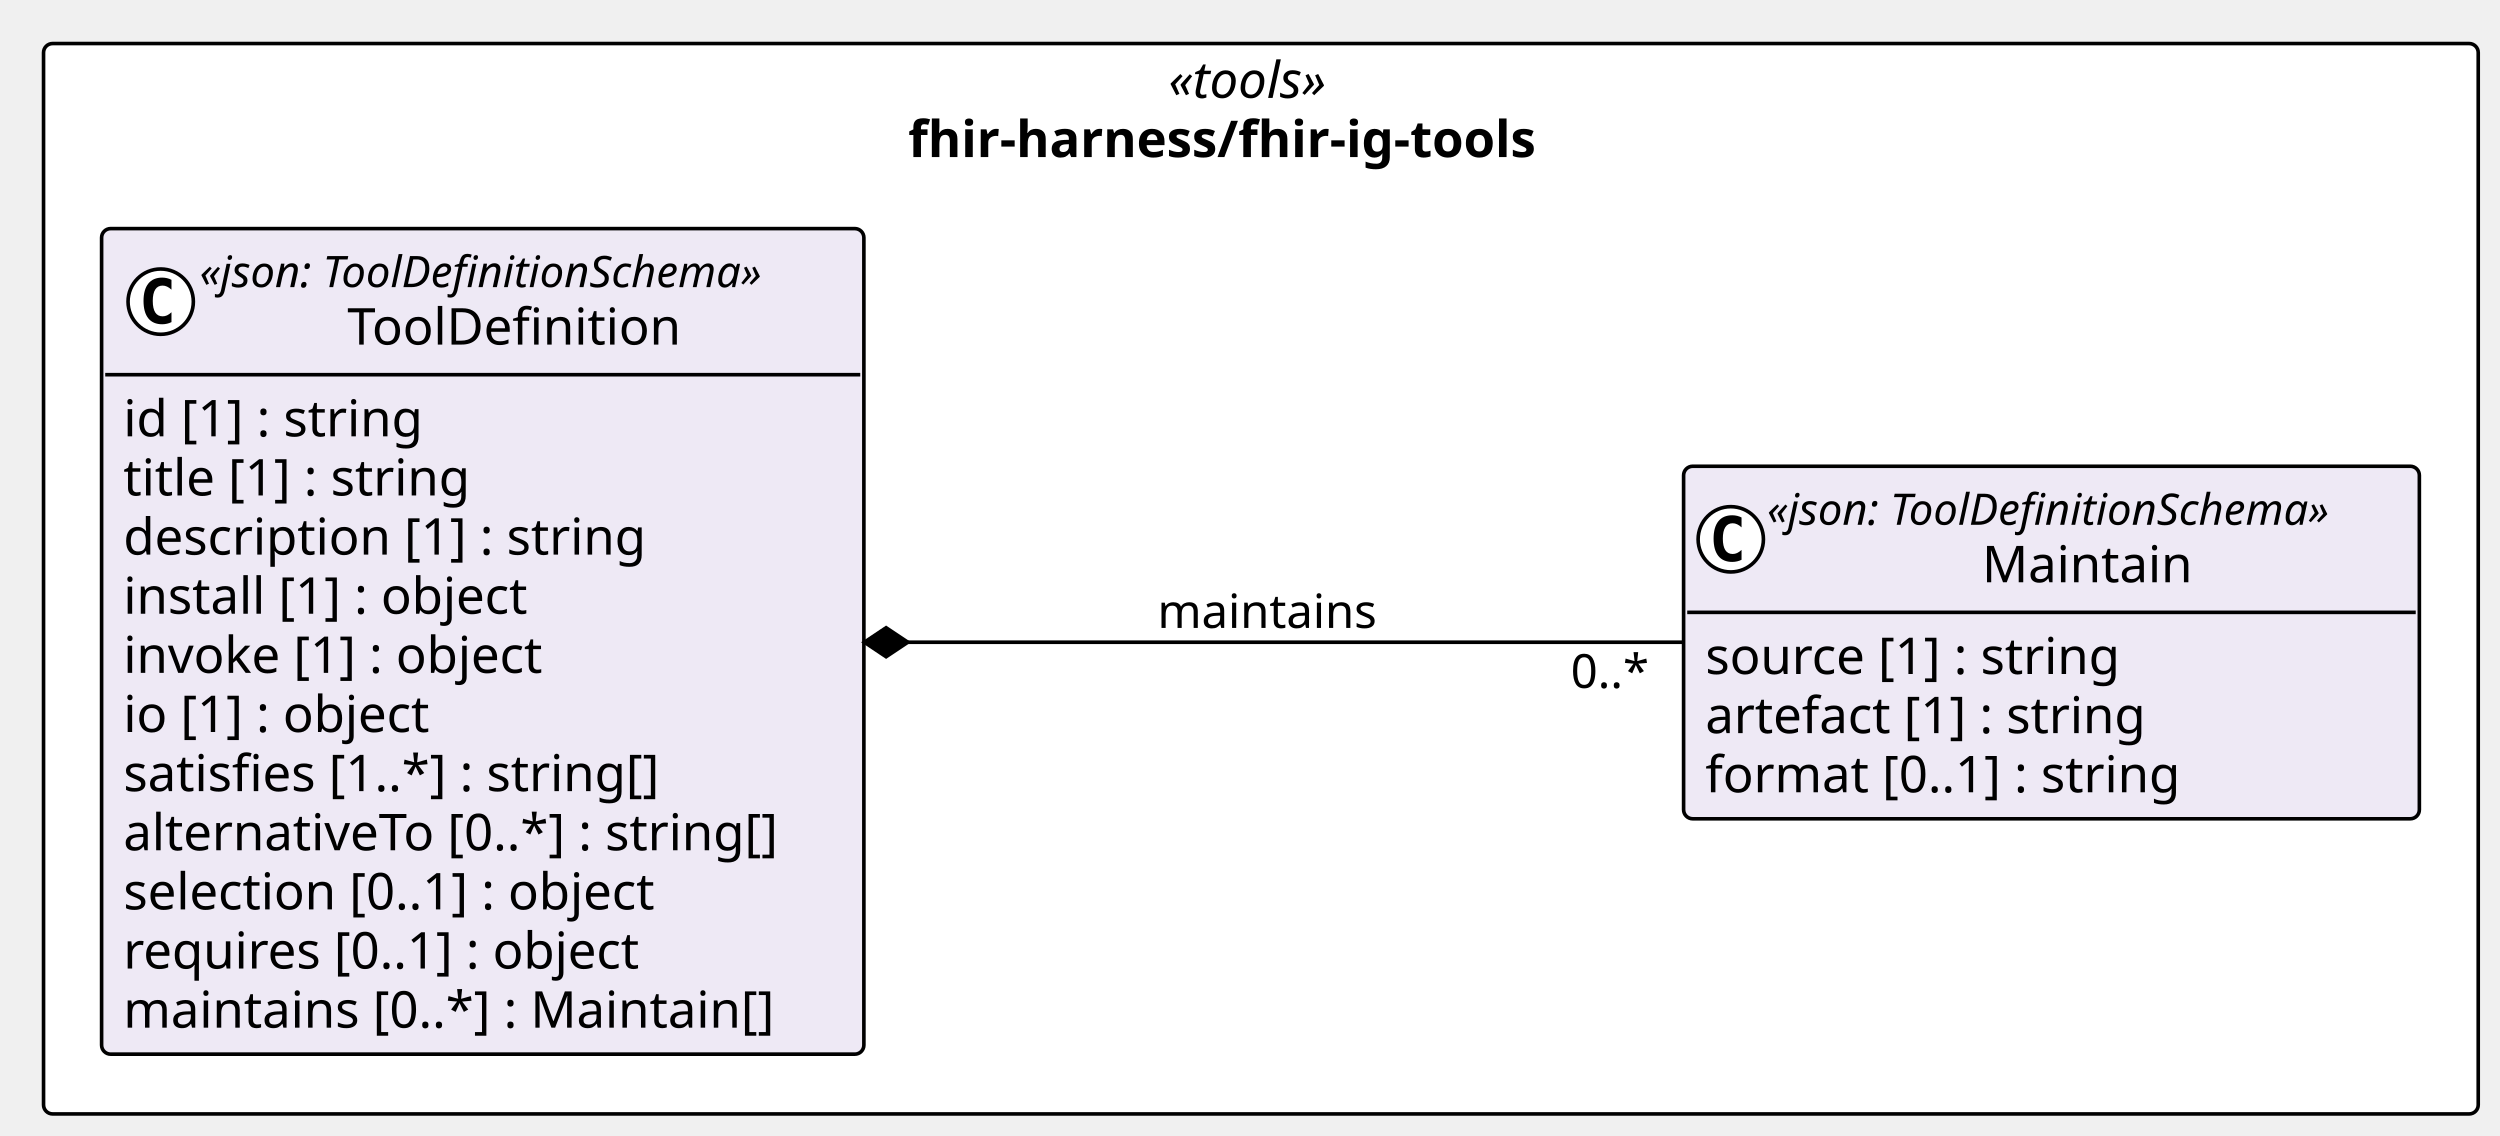
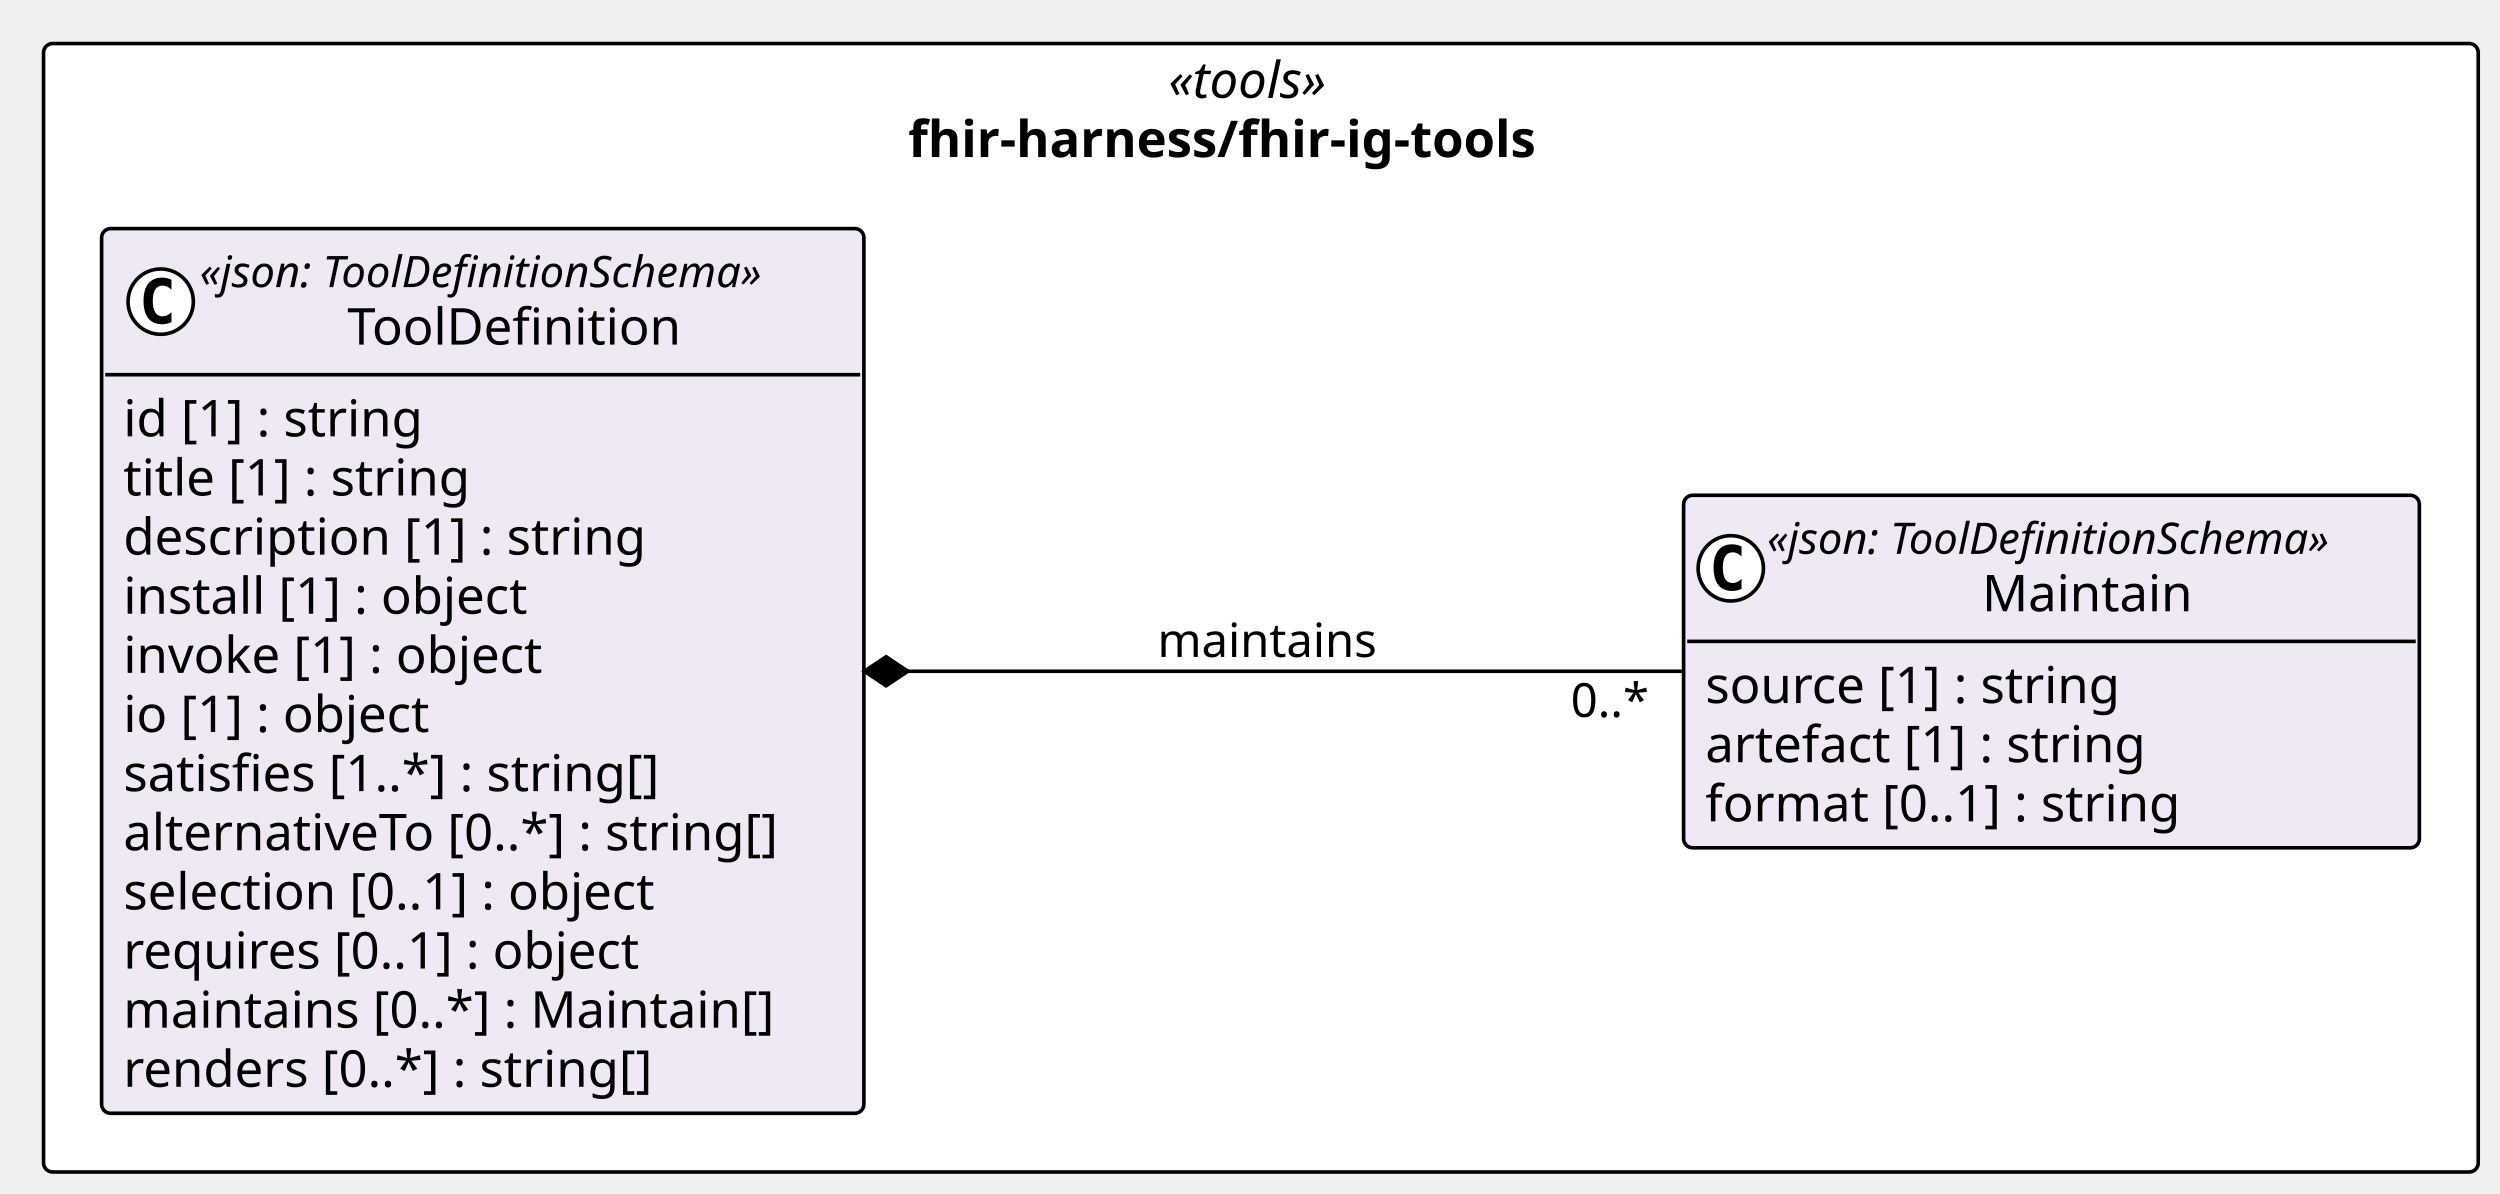
- <svg xmlns="http://www.w3.org/2000/svg" contentStyleType="text/css" height="313px" preserveAspectRatio="none" style="width:689px;height:313px;background:#FFFFFF;" version="1.1" viewBox="0 0 689 313" width="689px" zoomAndPan="magnify">
+ <svg xmlns="http://www.w3.org/2000/svg" contentStyleType="text/css" height="329px" preserveAspectRatio="none" style="width:689px;height:329px;background:#FFFFFF;" version="1.1" viewBox="0 0 689 329" width="689px" zoomAndPan="magnify">
  <defs />
  <g>
    <g id="cluster_pkg_fhir_harness_fhir_ig_tools">
-       <rect fill="#FFFFFF" height="295" rx="2.5" ry="2.5" style="stroke:#000000;stroke-width:1.0;" width="671" x="12" y="12" />
+       <rect fill="#FFFFFF" height="311" rx="2.5" ry="2.5" style="stroke:#000000;stroke-width:1.0;" width="671" x="12" y="12" />
      <text fill="#000000" font-family="Verdana" font-size="14" font-style="italic" lengthAdjust="spacing" textLength="50.935" x="322.033" y="26.995">«tools»</text>
      <text fill="#000000" font-family="Verdana" font-size="14" font-weight="bold" lengthAdjust="spacing" textLength="194.394" x="250.303" y="43.292">fhir-harness/fhir-ig-tools</text>
    </g>
    <g id="elem_fhir_harness_fhir_ig_tools_Maintain">
-       <rect codeLine="14" fill="#EEE9F5" height="97.156" id="fhir_harness_fhir_ig_tools_Maintain" rx="2.5" ry="2.5" style="stroke:#000000;stroke-width:1.0;" width="202.775" x="464" y="128.5" />
-       <ellipse cx="477" cy="148.633" fill="#FFFFFF" rx="9" ry="9" style="stroke:#000000;stroke-width:1.0;" />
-       <path d="M479.969,154.273 Q479.391,154.57 478.75,154.711 Q478.109,154.867 477.406,154.867 Q474.906,154.867 473.578,153.227 Q472.266,151.57 472.266,148.445 Q472.266,145.32 473.578,143.664 Q474.906,142.008 477.406,142.008 Q478.109,142.008 478.75,142.164 Q479.406,142.32 479.969,142.617 L479.969,145.336 Q479.344,144.758 478.75,144.492 Q478.156,144.211 477.531,144.211 Q476.188,144.211 475.5,145.289 Q474.812,146.352 474.812,148.445 Q474.812,150.539 475.5,151.617 Q476.188,152.68 477.531,152.68 Q478.156,152.68 478.75,152.414 Q479.344,152.133 479.969,151.555 L479.969,154.273 Z " fill="#000000" />
-       <text fill="#000000" font-family="Verdana" font-size="12" font-style="italic" lengthAdjust="spacing" textLength="178.775" x="487" y="144.639">«json: ToolDefinitionSchema»</text>
-       <text fill="#000000" font-family="Verdana" font-size="14" lengthAdjust="spacing" textLength="60.252" x="546.262" y="160.464">Maintain</text>
-       <line style="stroke:#000000;stroke-width:1.0;" x1="465" x2="665.775" y1="168.766" y2="168.766" />
-       <text fill="#000000" font-family="Verdana" font-size="14" lengthAdjust="spacing" textLength="124.886" x="470" y="185.761">source [1] : string</text>
-       <text fill="#000000" font-family="Verdana" font-size="14" lengthAdjust="spacing" textLength="133.219" x="470" y="202.058">artefact [1] : string</text>
-       <text fill="#000000" font-family="Verdana" font-size="14" lengthAdjust="spacing" textLength="142.851" x="470" y="218.355">format [0..1] : string</text>
+       <rect codeLine="14" fill="#EEE9F5" height="97.156" id="fhir_harness_fhir_ig_tools_Maintain" rx="2.5" ry="2.5" style="stroke:#000000;stroke-width:1.0;" width="202.775" x="464" y="136.5" />
+       <ellipse cx="477" cy="156.633" fill="#FFFFFF" rx="9" ry="9" style="stroke:#000000;stroke-width:1.0;" />
+       <path d="M479.969,162.273 Q479.391,162.57 478.75,162.711 Q478.109,162.867 477.406,162.867 Q474.906,162.867 473.578,161.227 Q472.266,159.57 472.266,156.445 Q472.266,153.32 473.578,151.664 Q474.906,150.008 477.406,150.008 Q478.109,150.008 478.75,150.164 Q479.406,150.32 479.969,150.617 L479.969,153.336 Q479.344,152.758 478.75,152.492 Q478.156,152.211 477.531,152.211 Q476.188,152.211 475.5,153.289 Q474.812,154.352 474.812,156.445 Q474.812,158.539 475.5,159.617 Q476.188,160.68 477.531,160.68 Q478.156,160.68 478.75,160.414 Q479.344,160.133 479.969,159.555 L479.969,162.273 Z " fill="#000000" />
+       <text fill="#000000" font-family="Verdana" font-size="12" font-style="italic" lengthAdjust="spacing" textLength="178.775" x="487" y="152.639">«json: ToolDefinitionSchema»</text>
+       <text fill="#000000" font-family="Verdana" font-size="14" lengthAdjust="spacing" textLength="60.252" x="546.262" y="168.464">Maintain</text>
+       <line style="stroke:#000000;stroke-width:1.0;" x1="465" x2="665.775" y1="176.766" y2="176.766" />
+       <text fill="#000000" font-family="Verdana" font-size="14" lengthAdjust="spacing" textLength="124.886" x="470" y="193.761">source [1] : string</text>
+       <text fill="#000000" font-family="Verdana" font-size="14" lengthAdjust="spacing" textLength="133.219" x="470" y="210.058">artefact [1] : string</text>
+       <text fill="#000000" font-family="Verdana" font-size="14" lengthAdjust="spacing" textLength="142.851" x="470" y="226.355">format [0..1] : string</text>
    </g>
    <g id="elem_fhir_harness_fhir_ig_tools_ToolDefinition">
-       <rect codeLine="19" fill="#EEE9F5" height="227.531" id="fhir_harness_fhir_ig_tools_ToolDefinition" rx="2.5" ry="2.5" style="stroke:#000000;stroke-width:1.0;" width="210.085" x="28" y="63" />
+       <rect codeLine="19" fill="#EEE9F5" height="243.828" id="fhir_harness_fhir_ig_tools_ToolDefinition" rx="2.5" ry="2.5" style="stroke:#000000;stroke-width:1.0;" width="210.085" x="28" y="63" />
      <ellipse cx="44.289" cy="83.133" fill="#FFFFFF" rx="9" ry="9" style="stroke:#000000;stroke-width:1.0;" />
      <path d="M47.258,88.773 Q46.68,89.07 46.039,89.211 Q45.399,89.367 44.696,89.367 Q42.196,89.367 40.867,87.727 Q39.555,86.07 39.555,82.945 Q39.555,79.82 40.867,78.164 Q42.196,76.508 44.696,76.508 Q45.399,76.508 46.039,76.664 Q46.696,76.82 47.258,77.117 L47.258,79.836 Q46.633,79.258 46.039,78.992 Q45.446,78.711 44.821,78.711 Q43.477,78.711 42.789,79.789 Q42.102,80.852 42.102,82.945 Q42.102,85.039 42.789,86.117 Q43.477,87.18 44.821,87.18 Q45.446,87.18 46.039,86.914 Q46.633,86.633 47.258,86.055 L47.258,88.773 Z " fill="#000000" />
      <text fill="#000000" font-family="Verdana" font-size="12" font-style="italic" lengthAdjust="spacing" textLength="178.775" x="55.02" y="79.139">«json: ToolDefinitionSchema»</text>
      <text fill="#000000" font-family="Verdana" font-size="14" lengthAdjust="spacing" textLength="97.364" x="95.726" y="94.964">ToolDefinition</text>
      <line style="stroke:#000000;stroke-width:1.0;" x1="29" x2="237.085" y1="103.266" y2="103.266" />
      <text fill="#000000" font-family="Verdana" font-size="14" lengthAdjust="spacing" textLength="90.863" x="34" y="120.261">id [1] : string</text>
      <text fill="#000000" font-family="Verdana" font-size="14" lengthAdjust="spacing" textLength="105.458" x="34" y="136.558">title [1] : string</text>
      <text fill="#000000" font-family="Verdana" font-size="14" lengthAdjust="spacing" textLength="155.928" x="34" y="152.855">description [1] : string</text>
      <text fill="#000000" font-family="Verdana" font-size="14" lengthAdjust="spacing" textLength="122.944" x="34" y="169.151">install [1] : object</text>
      <text fill="#000000" font-family="Verdana" font-size="14" lengthAdjust="spacing" textLength="127.374" x="34" y="185.448">invoke [1] : object</text>
      <text fill="#000000" font-family="Verdana" font-size="14" lengthAdjust="spacing" textLength="93.495" x="34" y="201.745">io [1] : object</text>
      <text fill="#000000" font-family="Verdana" font-size="14" lengthAdjust="spacing" textLength="162.183" x="34" y="218.042">satisfies [1..*] : string[]</text>
      <text fill="#000000" font-family="Verdana" font-size="14" lengthAdjust="spacing" textLength="198.085" x="34" y="234.339">alternativeTo [0..*] : string[]</text>
      <text fill="#000000" font-family="Verdana" font-size="14" lengthAdjust="spacing" textLength="161.773" x="34" y="250.636">selection [0..1] : object</text>
      <text fill="#000000" font-family="Verdana" font-size="14" lengthAdjust="spacing" textLength="156.529" x="34" y="266.933">requires [0..1] : object</text>
      <text fill="#000000" font-family="Verdana" font-size="14" lengthAdjust="spacing" textLength="194.079" x="34" y="283.229">maintains [0..*] : Maintain[]</text>
+       <text fill="#000000" font-family="Verdana" font-size="14" lengthAdjust="spacing" textLength="158.703" x="34" y="299.526">renders [0..*] : string[]</text>
    </g>
    <g id="link_fhir_harness_fhir_ig_tools_ToolDefinition_fhir_harness_fhir_ig_tools_Maintain">
-       <path codeLine="34" d="M250.21,177 C318.77,177 396.02,177 463.84,177 " fill="none" id="fhir_harness_fhir_ig_tools_ToolDefinition-backto-fhir_harness_fhir_ig_tools_Maintain" style="stroke:#000000;stroke-width:1.0;" />
-       <polygon fill="#000000" points="238.21,177,244.21,181,250.21,177,244.21,173,238.21,177" style="stroke:#000000;stroke-width:1.0;" />
-       <text fill="#000000" font-family="Verdana" font-size="13" lengthAdjust="spacing" textLength="64.168" x="319" y="173.067">maintains</text>
-       <text fill="#000000" font-family="Verdana" font-size="13" lengthAdjust="spacing" textLength="23.036" x="432.893" y="189.593">0..*</text>
+       <path codeLine="35" d="M250.21,185 C318.77,185 396.02,185 463.84,185 " fill="none" id="fhir_harness_fhir_ig_tools_ToolDefinition-backto-fhir_harness_fhir_ig_tools_Maintain" style="stroke:#000000;stroke-width:1.0;" />
+       <polygon fill="#000000" points="238.21,185,244.21,189,250.21,185,244.21,181,238.21,185" style="stroke:#000000;stroke-width:1.0;" />
+       <text fill="#000000" font-family="Verdana" font-size="13" lengthAdjust="spacing" textLength="64.168" x="319" y="181.067">maintains</text>
+       <text fill="#000000" font-family="Verdana" font-size="13" lengthAdjust="spacing" textLength="23.036" x="432.893" y="197.593">0..*</text>
    </g>
  </g>
</svg>
